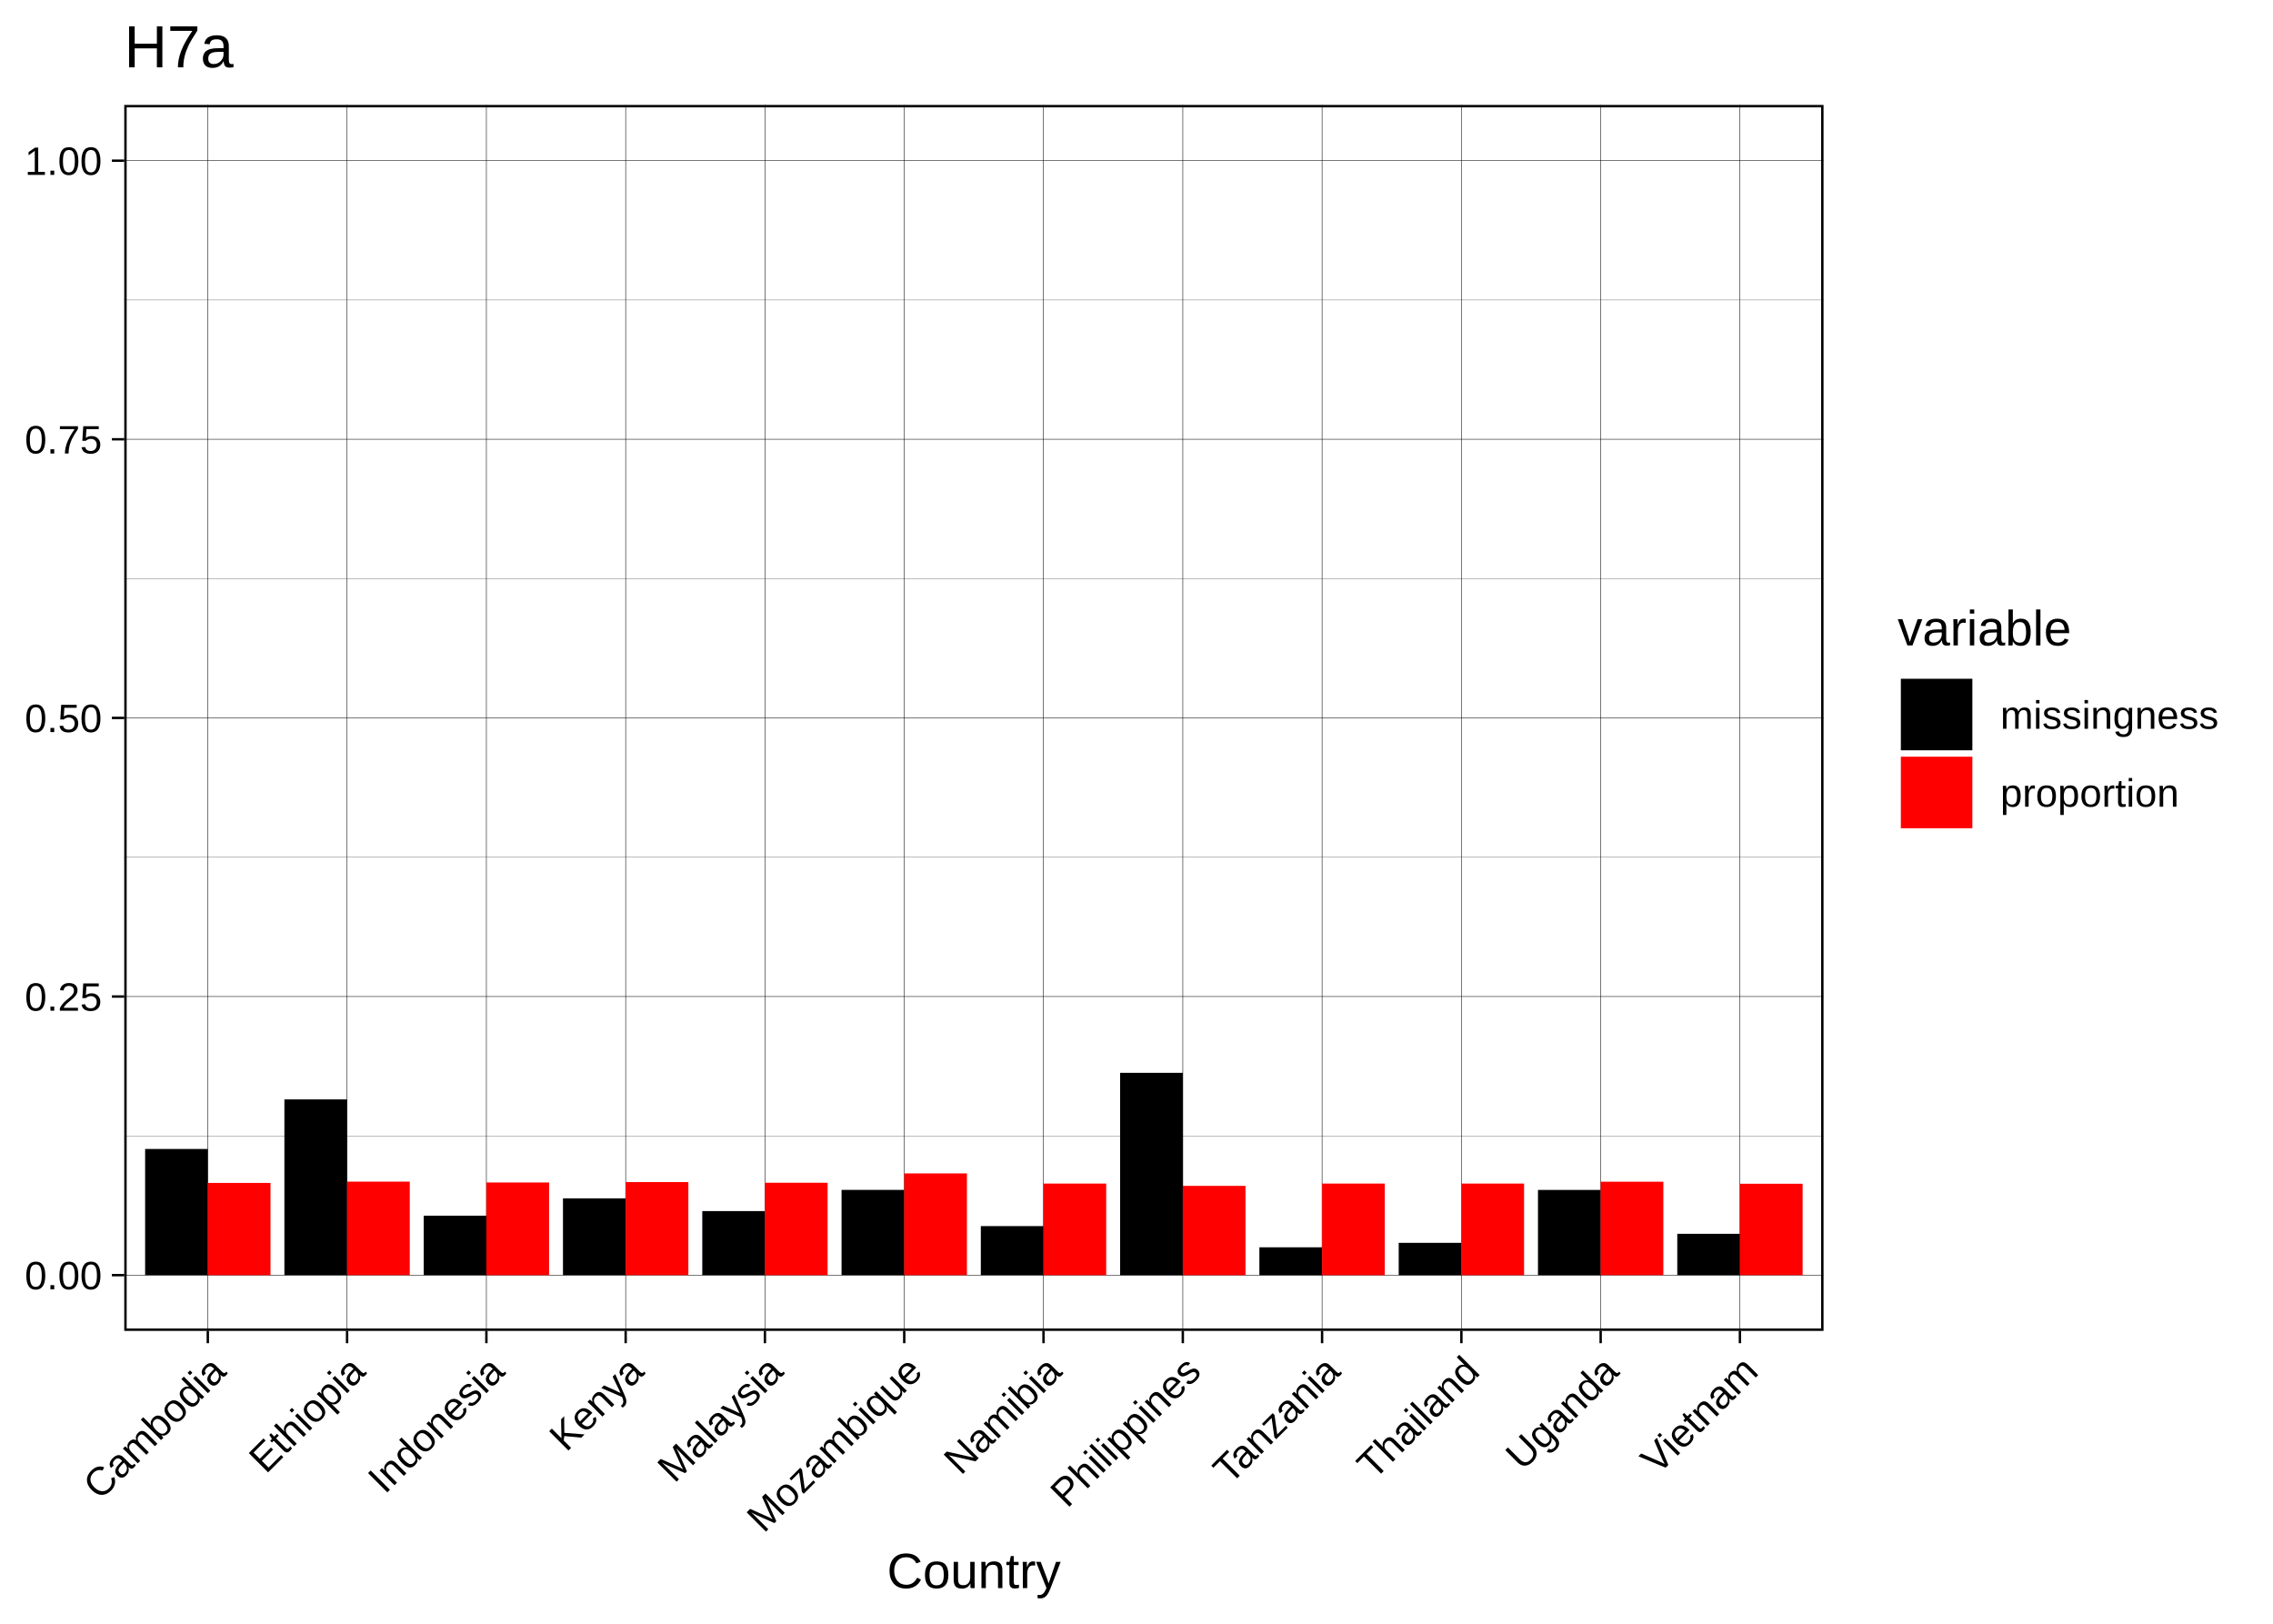
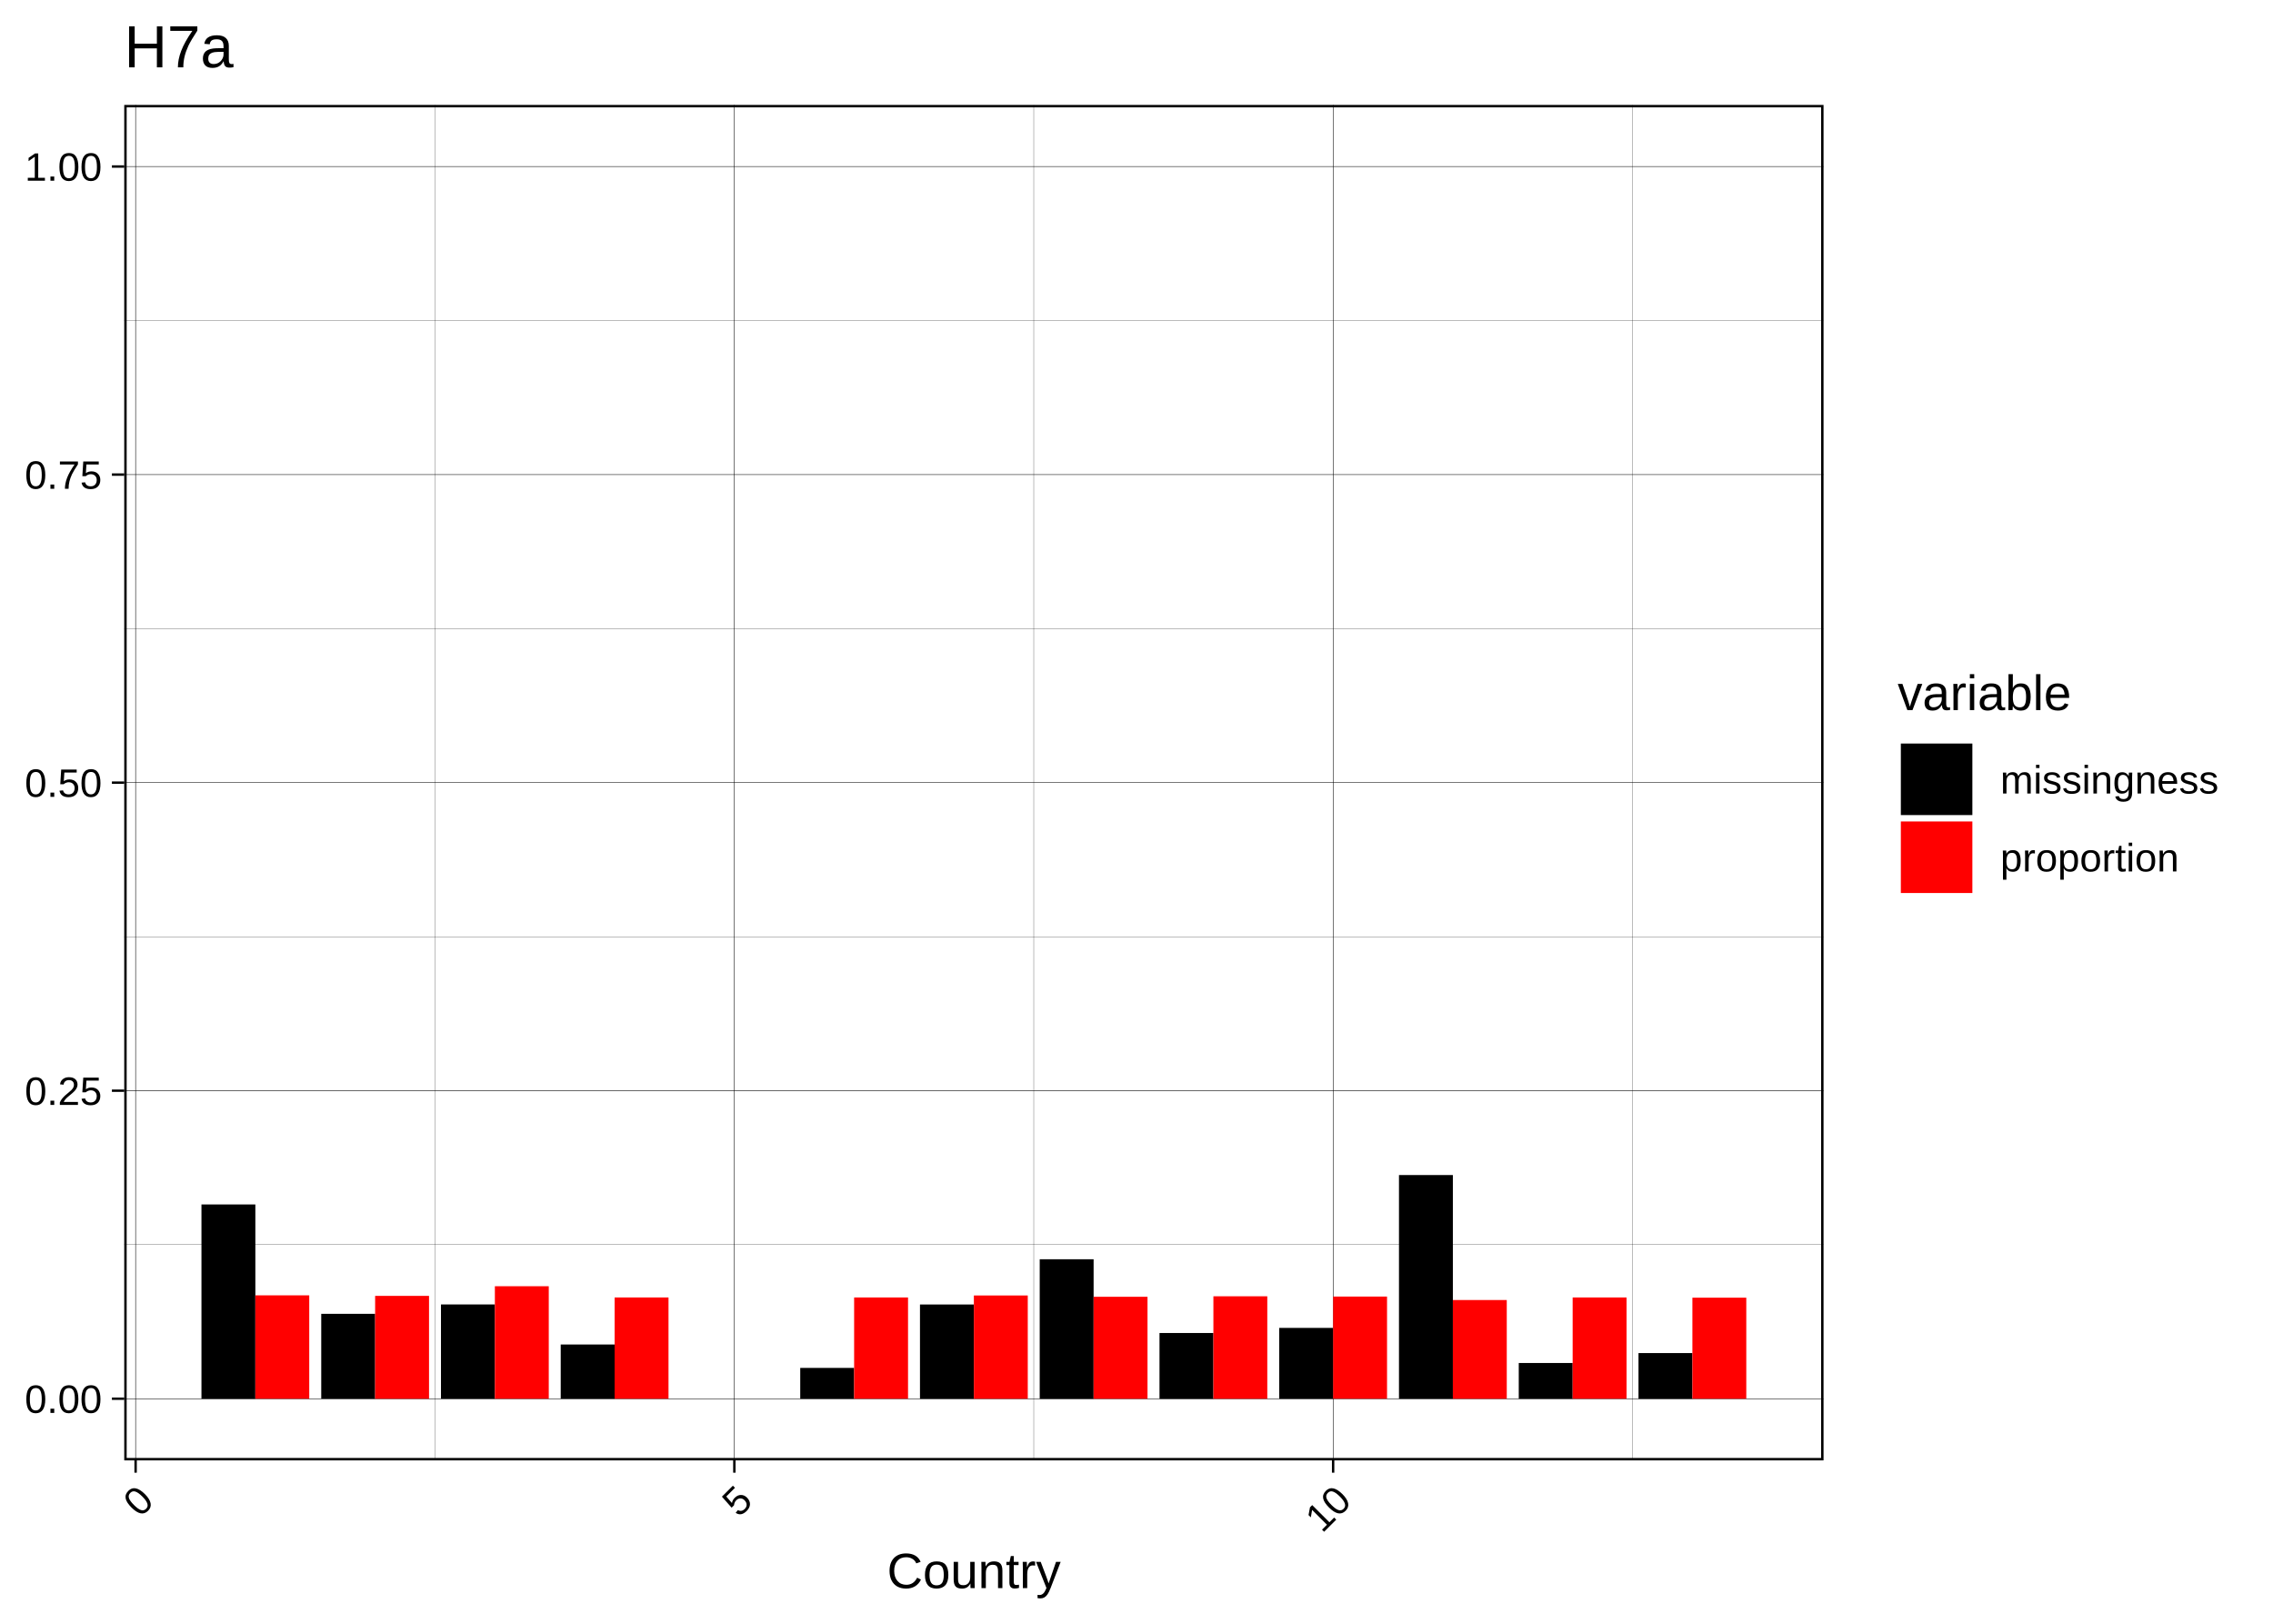
<svg xmlns="http://www.w3.org/2000/svg" class="svglite" width="504.00pt" height="360.00pt" viewBox="0 0 504.00 360.00">
  <defs>
    <style type="text/css">
    .svglite line, .svglite polyline, .svglite polygon, .svglite path, .svglite rect, .svglite circle {
      fill: none;
      stroke: #000000;
      stroke-linecap: round;
      stroke-linejoin: round;
      stroke-miterlimit: 10.00;
    }
    .svglite text {
      white-space: pre;
    }
  </style>
  </defs>
  <rect width="100%" height="100%" style="stroke: none; fill: #FFFFFF;" />
  <defs>
    <clipPath id="cpMC4wMHw1MDQuMDB8MC4wMHwzNjAuMDA=">
      <rect x="0.00" y="0.00" width="504.00" height="360.00" />
    </clipPath>
  </defs>
  <g clip-path="url(#cpMC4wMHw1MDQuMDB8MC4wMHwzNjAuMDA=)">
    <rect x="0" y="0.00" width="504.00" height="360.00" style="stroke-width: 1.07; stroke: #FFFFFF; fill: #FFFFFF;" />
  </g>
  <defs>
-     <clipPath id="cpMjcuNTV8NDA0LjMzfDIzLjI3fDI5NS4wNw==">
-       <rect x="27.55" y="23.27" width="376.79" height="271.80" />
+     <clipPath id="cpMjcuNTV8NDA0LjMzfDIzLjI3fDMyMy43Nw==">
+       <rect x="27.55" y="23.27" width="376.79" height="300.51" />
    </clipPath>
  </defs>
-   <g clip-path="url(#cpMjcuNTV8NDA0LjMzfDIzLjI3fDI5NS4wNw==)">
-     <rect x="27.55" y="23.27" width="376.79" height="271.80" style="stroke-width: 1.07; stroke: none; fill: #FFFFFF;" />
-     <polyline points="27.55,251.83 404.33,251.83 " style="stroke-width: 0.053; stroke-linecap: butt;" />
-     <polyline points="27.55,190.05 404.33,190.05 " style="stroke-width: 0.053; stroke-linecap: butt;" />
-     <polyline points="27.55,128.28 404.33,128.28 " style="stroke-width: 0.053; stroke-linecap: butt;" />
-     <polyline points="27.55,66.51 404.33,66.51 " style="stroke-width: 0.053; stroke-linecap: butt;" />
-     <polyline points="27.55,282.71 404.33,282.71 " style="stroke-width: 0.11; stroke-linecap: butt;" />
-     <polyline points="27.55,220.94 404.33,220.94 " style="stroke-width: 0.11; stroke-linecap: butt;" />
-     <polyline points="27.55,159.17 404.33,159.17 " style="stroke-width: 0.11; stroke-linecap: butt;" />
-     <polyline points="27.55,97.39 404.33,97.39 " style="stroke-width: 0.11; stroke-linecap: butt;" />
-     <polyline points="27.55,35.62 404.33,35.62 " style="stroke-width: 0.11; stroke-linecap: butt;" />
-     <polyline points="46.08,295.07 46.08,23.27 " style="stroke-width: 0.11; stroke-linecap: butt;" />
-     <polyline points="76.96,295.07 76.96,23.27 " style="stroke-width: 0.11; stroke-linecap: butt;" />
-     <polyline points="107.85,295.07 107.85,23.27 " style="stroke-width: 0.11; stroke-linecap: butt;" />
-     <polyline points="138.73,295.07 138.73,23.27 " style="stroke-width: 0.11; stroke-linecap: butt;" />
-     <polyline points="169.61,295.07 169.61,23.27 " style="stroke-width: 0.11; stroke-linecap: butt;" />
-     <polyline points="200.50,295.07 200.50,23.27 " style="stroke-width: 0.11; stroke-linecap: butt;" />
-     <polyline points="231.38,295.07 231.38,23.27 " style="stroke-width: 0.11; stroke-linecap: butt;" />
-     <polyline points="262.27,295.07 262.27,23.27 " style="stroke-width: 0.11; stroke-linecap: butt;" />
-     <polyline points="293.15,295.07 293.15,23.27 " style="stroke-width: 0.11; stroke-linecap: butt;" />
-     <polyline points="324.04,295.07 324.04,23.27 " style="stroke-width: 0.11; stroke-linecap: butt;" />
-     <polyline points="354.92,295.07 354.92,23.27 " style="stroke-width: 0.11; stroke-linecap: butt;" />
-     <polyline points="385.80,295.07 385.80,23.27 " style="stroke-width: 0.11; stroke-linecap: butt;" />
-     <rect x="63.06" y="243.75" width="13.90" height="38.96" style="stroke-width: 1.07; stroke: none; stroke-linecap: butt; stroke-linejoin: miter; fill: #000000;" />
-     <rect x="124.83" y="265.69" width="13.90" height="17.02" style="stroke-width: 1.07; stroke: none; stroke-linecap: butt; stroke-linejoin: miter; fill: #000000;" />
-     <rect x="186.60" y="263.81" width="13.90" height="18.90" style="stroke-width: 1.07; stroke: none; stroke-linecap: butt; stroke-linejoin: miter; fill: #000000;" />
-     <rect x="217.48" y="271.84" width="13.90" height="10.87" style="stroke-width: 1.07; stroke: none; stroke-linecap: butt; stroke-linejoin: miter; fill: #000000;" />
-     <rect x="279.25" y="276.54" width="13.90" height="6.18" style="stroke-width: 1.07; stroke: none; stroke-linecap: butt; stroke-linejoin: miter; fill: #000000;" />
-     <rect x="341.02" y="263.82" width="13.90" height="18.90" style="stroke-width: 1.07; stroke: none; stroke-linecap: butt; stroke-linejoin: miter; fill: #000000;" />
-     <rect x="32.18" y="254.74" width="13.90" height="27.97" style="stroke-width: 1.07; stroke: none; stroke-linecap: butt; stroke-linejoin: miter; fill: #000000;" />
-     <rect x="93.95" y="269.53" width="13.90" height="13.18" style="stroke-width: 1.07; stroke: none; stroke-linecap: butt; stroke-linejoin: miter; fill: #000000;" />
-     <rect x="155.72" y="268.51" width="13.90" height="14.20" style="stroke-width: 1.07; stroke: none; stroke-linecap: butt; stroke-linejoin: miter; fill: #000000;" />
-     <rect x="248.37" y="237.86" width="13.90" height="44.86" style="stroke-width: 1.07; stroke: none; stroke-linecap: butt; stroke-linejoin: miter; fill: #000000;" />
-     <rect x="310.14" y="275.55" width="13.90" height="7.17" style="stroke-width: 1.07; stroke: none; stroke-linecap: butt; stroke-linejoin: miter; fill: #000000;" />
-     <rect x="371.91" y="273.55" width="13.90" height="9.16" style="stroke-width: 1.07; stroke: none; stroke-linecap: butt; stroke-linejoin: miter; fill: #000000;" />
-     <rect x="76.96" y="261.98" width="13.90" height="20.73" style="stroke-width: 1.07; stroke: none; stroke-linecap: butt; stroke-linejoin: miter; fill: #FF0000;" />
-     <rect x="138.73" y="262.08" width="13.90" height="20.63" style="stroke-width: 1.07; stroke: none; stroke-linecap: butt; stroke-linejoin: miter; fill: #FF0000;" />
-     <rect x="200.50" y="260.16" width="13.90" height="22.56" style="stroke-width: 1.07; stroke: none; stroke-linecap: butt; stroke-linejoin: miter; fill: #FF0000;" />
-     <rect x="231.38" y="262.41" width="13.90" height="20.31" style="stroke-width: 1.07; stroke: none; stroke-linecap: butt; stroke-linejoin: miter; fill: #FF0000;" />
-     <rect x="293.15" y="262.41" width="13.90" height="20.31" style="stroke-width: 1.07; stroke: none; stroke-linecap: butt; stroke-linejoin: miter; fill: #FF0000;" />
-     <rect x="354.92" y="262.00" width="13.90" height="20.71" style="stroke-width: 1.07; stroke: none; stroke-linecap: butt; stroke-linejoin: miter; fill: #FF0000;" />
-     <rect x="46.08" y="262.27" width="13.90" height="20.45" style="stroke-width: 1.07; stroke: none; stroke-linecap: butt; stroke-linejoin: miter; fill: #FF0000;" />
-     <rect x="107.85" y="262.17" width="13.90" height="20.55" style="stroke-width: 1.07; stroke: none; stroke-linecap: butt; stroke-linejoin: miter; fill: #FF0000;" />
-     <rect x="169.61" y="262.23" width="13.90" height="20.49" style="stroke-width: 1.07; stroke: none; stroke-linecap: butt; stroke-linejoin: miter; fill: #FF0000;" />
-     <rect x="262.27" y="262.92" width="13.90" height="19.80" style="stroke-width: 1.07; stroke: none; stroke-linecap: butt; stroke-linejoin: miter; fill: #FF0000;" />
-     <rect x="324.04" y="262.41" width="13.90" height="20.31" style="stroke-width: 1.07; stroke: none; stroke-linecap: butt; stroke-linejoin: miter; fill: #FF0000;" />
-     <rect x="385.80" y="262.45" width="13.90" height="20.26" style="stroke-width: 1.07; stroke: none; stroke-linecap: butt; stroke-linejoin: miter; fill: #FF0000;" />
-     <rect x="27.55" y="23.27" width="376.79" height="271.80" style="stroke-width: 1.07;" />
+   <g clip-path="url(#cpMjcuNTV8NDA0LjMzfDIzLjI3fDMyMy43Nw==)">
+     <rect x="27.55" y="23.27" width="376.79" height="300.51" style="stroke-width: 1.07; stroke: none; fill: #FFFFFF;" />
+     <polyline points="27.55,275.97 404.33,275.97 " style="stroke-width: 0.053; stroke-linecap: butt;" />
+     <polyline points="27.55,207.67 404.33,207.67 " style="stroke-width: 0.053; stroke-linecap: butt;" />
+     <polyline points="27.55,139.37 404.33,139.37 " style="stroke-width: 0.053; stroke-linecap: butt;" />
+     <polyline points="27.55,71.07 404.33,71.07 " style="stroke-width: 0.053; stroke-linecap: butt;" />
+     <polyline points="96.45,323.77 96.45,23.27 " style="stroke-width: 0.053; stroke-linecap: butt;" />
+     <polyline points="229.22,323.77 229.22,23.27 " style="stroke-width: 0.053; stroke-linecap: butt;" />
+     <polyline points="361.98,323.77 361.98,23.27 " style="stroke-width: 0.053; stroke-linecap: butt;" />
+     <polyline points="27.55,310.11 404.33,310.11 " style="stroke-width: 0.11; stroke-linecap: butt;" />
+     <polyline points="27.55,241.82 404.33,241.82 " style="stroke-width: 0.11; stroke-linecap: butt;" />
+     <polyline points="27.55,173.52 404.33,173.52 " style="stroke-width: 0.11; stroke-linecap: butt;" />
+     <polyline points="27.55,105.22 404.33,105.22 " style="stroke-width: 0.11; stroke-linecap: butt;" />
+     <polyline points="27.55,36.92 404.33,36.92 " style="stroke-width: 0.11; stroke-linecap: butt;" />
+     <polyline points="30.07,323.77 30.07,23.27 " style="stroke-width: 0.11; stroke-linecap: butt;" />
+     <polyline points="162.83,323.77 162.83,23.27 " style="stroke-width: 0.11; stroke-linecap: butt;" />
+     <polyline points="295.60,323.77 295.60,23.27 " style="stroke-width: 0.11; stroke-linecap: butt;" />
+     <rect x="44.67" y="267.04" width="11.95" height="43.08" style="stroke-width: 1.07; stroke: none; stroke-linecap: butt; stroke-linejoin: miter; fill: #000000;" />
+     <rect x="71.23" y="291.29" width="11.95" height="18.82" style="stroke-width: 1.07; stroke: none; stroke-linecap: butt; stroke-linejoin: miter; fill: #000000;" />
+     <rect x="97.78" y="289.21" width="11.95" height="20.90" style="stroke-width: 1.07; stroke: none; stroke-linecap: butt; stroke-linejoin: miter; fill: #000000;" />
+     <rect x="124.33" y="298.09" width="11.95" height="12.02" style="stroke-width: 1.07; stroke: none; stroke-linecap: butt; stroke-linejoin: miter; fill: #000000;" />
+     <rect x="177.44" y="303.28" width="11.95" height="6.83" style="stroke-width: 1.07; stroke: none; stroke-linecap: butt; stroke-linejoin: miter; fill: #000000;" />
+     <rect x="203.99" y="289.22" width="11.95" height="20.89" style="stroke-width: 1.07; stroke: none; stroke-linecap: butt; stroke-linejoin: miter; fill: #000000;" />
+     <rect x="230.54" y="279.19" width="11.95" height="30.93" style="stroke-width: 1.07; stroke: none; stroke-linecap: butt; stroke-linejoin: miter; fill: #000000;" />
+     <rect x="257.10" y="295.54" width="11.95" height="14.58" style="stroke-width: 1.07; stroke: none; stroke-linecap: butt; stroke-linejoin: miter; fill: #000000;" />
+     <rect x="283.65" y="294.41" width="11.95" height="15.70" style="stroke-width: 1.07; stroke: none; stroke-linecap: butt; stroke-linejoin: miter; fill: #000000;" />
+     <rect x="310.20" y="260.52" width="11.95" height="49.59" style="stroke-width: 1.07; stroke: none; stroke-linecap: butt; stroke-linejoin: miter; fill: #000000;" />
+     <rect x="336.76" y="302.19" width="11.95" height="7.92" style="stroke-width: 1.07; stroke: none; stroke-linecap: butt; stroke-linejoin: miter; fill: #000000;" />
+     <rect x="363.31" y="299.99" width="11.95" height="10.13" style="stroke-width: 1.07; stroke: none; stroke-linecap: butt; stroke-linejoin: miter; fill: #000000;" />
+     <rect x="56.62" y="287.19" width="11.95" height="22.92" style="stroke-width: 1.07; stroke: none; stroke-linecap: butt; stroke-linejoin: miter; fill: #FF0000;" />
+     <rect x="83.18" y="287.31" width="11.95" height="22.81" style="stroke-width: 1.07; stroke: none; stroke-linecap: butt; stroke-linejoin: miter; fill: #FF0000;" />
+     <rect x="109.73" y="285.17" width="11.95" height="24.94" style="stroke-width: 1.07; stroke: none; stroke-linecap: butt; stroke-linejoin: miter; fill: #FF0000;" />
+     <rect x="136.28" y="287.66" width="11.95" height="22.45" style="stroke-width: 1.07; stroke: none; stroke-linecap: butt; stroke-linejoin: miter; fill: #FF0000;" />
+     <rect x="189.39" y="287.66" width="11.95" height="22.45" style="stroke-width: 1.07; stroke: none; stroke-linecap: butt; stroke-linejoin: miter; fill: #FF0000;" />
+     <rect x="215.94" y="287.22" width="11.95" height="22.90" style="stroke-width: 1.07; stroke: none; stroke-linecap: butt; stroke-linejoin: miter; fill: #FF0000;" />
+     <rect x="242.49" y="287.51" width="11.95" height="22.61" style="stroke-width: 1.07; stroke: none; stroke-linecap: butt; stroke-linejoin: miter; fill: #FF0000;" />
+     <rect x="269.05" y="287.40" width="11.95" height="22.72" style="stroke-width: 1.07; stroke: none; stroke-linecap: butt; stroke-linejoin: miter; fill: #FF0000;" />
+     <rect x="295.60" y="287.46" width="11.95" height="22.65" style="stroke-width: 1.07; stroke: none; stroke-linecap: butt; stroke-linejoin: miter; fill: #FF0000;" />
+     <rect x="322.15" y="288.23" width="11.95" height="21.89" style="stroke-width: 1.07; stroke: none; stroke-linecap: butt; stroke-linejoin: miter; fill: #FF0000;" />
+     <rect x="348.71" y="287.66" width="11.95" height="22.45" style="stroke-width: 1.07; stroke: none; stroke-linecap: butt; stroke-linejoin: miter; fill: #FF0000;" />
+     <rect x="375.26" y="287.71" width="11.95" height="22.40" style="stroke-width: 1.07; stroke: none; stroke-linecap: butt; stroke-linejoin: miter; fill: #FF0000;" />
+     <rect x="27.55" y="23.27" width="376.79" height="300.51" style="stroke-width: 1.07;" />
  </g>
  <g clip-path="url(#cpMC4wMHw1MDQuMDB8MC4wMHwzNjAuMDA=)">
-     <text x="22.62" y="285.86" text-anchor="end" style="font-size: 8.80px; font-family: &quot;Arial&quot;;" textLength="17.14px" lengthAdjust="spacingAndGlyphs">0.00</text>
-     <text x="22.62" y="224.09" text-anchor="end" style="font-size: 8.80px; font-family: &quot;Arial&quot;;" textLength="17.14px" lengthAdjust="spacingAndGlyphs">0.25</text>
-     <text x="22.62" y="162.32" text-anchor="end" style="font-size: 8.80px; font-family: &quot;Arial&quot;;" textLength="17.14px" lengthAdjust="spacingAndGlyphs">0.50</text>
-     <text x="22.62" y="100.54" text-anchor="end" style="font-size: 8.80px; font-family: &quot;Arial&quot;;" textLength="17.14px" lengthAdjust="spacingAndGlyphs">0.75</text>
-     <text x="22.62" y="38.77" text-anchor="end" style="font-size: 8.80px; font-family: &quot;Arial&quot;;" textLength="17.14px" lengthAdjust="spacingAndGlyphs">1.00</text>
-     <polyline points="24.81,282.71 27.55,282.71 " style="stroke-width: 0.53; stroke-linecap: butt;" />
-     <polyline points="24.81,220.94 27.55,220.94 " style="stroke-width: 0.53; stroke-linecap: butt;" />
-     <polyline points="24.81,159.17 27.55,159.17 " style="stroke-width: 0.53; stroke-linecap: butt;" />
-     <polyline points="24.81,97.39 27.55,97.39 " style="stroke-width: 0.53; stroke-linecap: butt;" />
-     <polyline points="24.81,35.62 27.55,35.62 " style="stroke-width: 0.53; stroke-linecap: butt;" />
-     <polyline points="46.08,297.81 46.08,295.07 " style="stroke-width: 0.53; stroke-linecap: butt;" />
-     <polyline points="76.96,297.81 76.96,295.07 " style="stroke-width: 0.53; stroke-linecap: butt;" />
-     <polyline points="107.85,297.81 107.85,295.07 " style="stroke-width: 0.53; stroke-linecap: butt;" />
-     <polyline points="138.73,297.81 138.73,295.07 " style="stroke-width: 0.53; stroke-linecap: butt;" />
-     <polyline points="169.61,297.81 169.61,295.07 " style="stroke-width: 0.53; stroke-linecap: butt;" />
-     <polyline points="200.50,297.81 200.50,295.07 " style="stroke-width: 0.53; stroke-linecap: butt;" />
-     <polyline points="231.38,297.81 231.38,295.07 " style="stroke-width: 0.53; stroke-linecap: butt;" />
-     <polyline points="262.27,297.81 262.27,295.07 " style="stroke-width: 0.53; stroke-linecap: butt;" />
-     <polyline points="293.15,297.81 293.15,295.07 " style="stroke-width: 0.53; stroke-linecap: butt;" />
-     <polyline points="324.04,297.81 324.04,295.07 " style="stroke-width: 0.53; stroke-linecap: butt;" />
-     <polyline points="354.92,297.81 354.92,295.07 " style="stroke-width: 0.53; stroke-linecap: butt;" />
-     <polyline points="385.80,297.81 385.80,295.07 " style="stroke-width: 0.53; stroke-linecap: butt;" />
-     <text transform="translate(50.53,304.46) rotate(-45)" text-anchor="end" style="font-size: 8.80px; font-family: &quot;Arial&quot;;" textLength="40.11px" lengthAdjust="spacingAndGlyphs">Cambodia</text>
-     <text transform="translate(81.42,304.46) rotate(-45)" text-anchor="end" style="font-size: 8.80px; font-family: &quot;Arial&quot;;" textLength="31.80px" lengthAdjust="spacingAndGlyphs">Ethiopia</text>
-     <text transform="translate(112.30,304.46) rotate(-45)" text-anchor="end" style="font-size: 8.80px; font-family: &quot;Arial&quot;;" textLength="38.17px" lengthAdjust="spacingAndGlyphs">Indonesia</text>
-     <text transform="translate(143.18,304.46) rotate(-45)" text-anchor="end" style="font-size: 8.80px; font-family: &quot;Arial&quot;;" textLength="24.96px" lengthAdjust="spacingAndGlyphs">Kenya</text>
-     <text transform="translate(174.07,304.46) rotate(-45)" text-anchor="end" style="font-size: 8.80px; font-family: &quot;Arial&quot;;" textLength="34.72px" lengthAdjust="spacingAndGlyphs">Malaysia</text>
-     <text transform="translate(204.95,304.46) rotate(-45)" text-anchor="end" style="font-size: 8.80px; font-family: &quot;Arial&quot;;" textLength="50.39px" lengthAdjust="spacingAndGlyphs">Mozambique</text>
-     <text transform="translate(235.84,304.46) rotate(-45)" text-anchor="end" style="font-size: 8.80px; font-family: &quot;Arial&quot;;" textLength="32.27px" lengthAdjust="spacingAndGlyphs">Namibia</text>
-     <text transform="translate(266.72,304.46) rotate(-45)" text-anchor="end" style="font-size: 8.80px; font-family: &quot;Arial&quot;;" textLength="42.55px" lengthAdjust="spacingAndGlyphs">Philippines</text>
-     <text transform="translate(297.61,304.46) rotate(-45)" text-anchor="end" style="font-size: 8.80px; font-family: &quot;Arial&quot;;" textLength="35.23px" lengthAdjust="spacingAndGlyphs">Tanzania</text>
-     <text transform="translate(328.49,304.46) rotate(-45)" text-anchor="end" style="font-size: 8.80px; font-family: &quot;Arial&quot;;" textLength="33.75px" lengthAdjust="spacingAndGlyphs">Thailand</text>
-     <text transform="translate(359.37,304.46) rotate(-45)" text-anchor="end" style="font-size: 8.80px; font-family: &quot;Arial&quot;;" textLength="30.83px" lengthAdjust="spacingAndGlyphs">Uganda</text>
-     <text transform="translate(390.26,304.46) rotate(-45)" text-anchor="end" style="font-size: 8.80px; font-family: &quot;Arial&quot;;" textLength="32.13px" lengthAdjust="spacingAndGlyphs">Vietnam</text>
+     <text x="22.62" y="313.26" text-anchor="end" style="font-size: 8.80px; font-family: &quot;Arial&quot;;" textLength="17.14px" lengthAdjust="spacingAndGlyphs">0.00</text>
+     <text x="22.62" y="244.97" text-anchor="end" style="font-size: 8.80px; font-family: &quot;Arial&quot;;" textLength="17.14px" lengthAdjust="spacingAndGlyphs">0.25</text>
+     <text x="22.62" y="176.67" text-anchor="end" style="font-size: 8.80px; font-family: &quot;Arial&quot;;" textLength="17.14px" lengthAdjust="spacingAndGlyphs">0.50</text>
+     <text x="22.62" y="108.37" text-anchor="end" style="font-size: 8.80px; font-family: &quot;Arial&quot;;" textLength="17.14px" lengthAdjust="spacingAndGlyphs">0.75</text>
+     <text x="22.62" y="40.07" text-anchor="end" style="font-size: 8.80px; font-family: &quot;Arial&quot;;" textLength="17.14px" lengthAdjust="spacingAndGlyphs">1.00</text>
+     <polyline points="24.81,310.11 27.55,310.11 " style="stroke-width: 0.53; stroke-linecap: butt;" />
+     <polyline points="24.81,241.82 27.55,241.82 " style="stroke-width: 0.53; stroke-linecap: butt;" />
+     <polyline points="24.81,173.52 27.55,173.52 " style="stroke-width: 0.53; stroke-linecap: butt;" />
+     <polyline points="24.81,105.22 27.55,105.22 " style="stroke-width: 0.53; stroke-linecap: butt;" />
+     <polyline points="24.81,36.92 27.55,36.92 " style="stroke-width: 0.53; stroke-linecap: butt;" />
+     <polyline points="30.07,326.51 30.07,323.77 " style="stroke-width: 0.53; stroke-linecap: butt;" />
+     <polyline points="162.83,326.51 162.83,323.77 " style="stroke-width: 0.53; stroke-linecap: butt;" />
+     <polyline points="295.60,326.51 295.60,323.77 " style="stroke-width: 0.53; stroke-linecap: butt;" />
+     <text transform="translate(34.52,333.16) rotate(-45)" text-anchor="end" style="font-size: 8.80px; font-family: &quot;Arial&quot;;" textLength="4.90px" lengthAdjust="spacingAndGlyphs">0</text>
+     <text transform="translate(167.29,333.16) rotate(-45)" text-anchor="end" style="font-size: 8.80px; font-family: &quot;Arial&quot;;" textLength="4.90px" lengthAdjust="spacingAndGlyphs">5</text>
+     <text transform="translate(300.05,333.16) rotate(-45)" text-anchor="end" style="font-size: 8.80px; font-family: &quot;Arial&quot;;" textLength="9.79px" lengthAdjust="spacingAndGlyphs">10</text>
    <text x="215.94" y="352.10" text-anchor="middle" style="font-size: 11.00px; font-family: &quot;Arial&quot;;" textLength="38.53px" lengthAdjust="spacingAndGlyphs">Country</text>
-     <rect x="415.29" y="128.51" width="83.23" height="61.32" style="stroke-width: 1.07; stroke: none; fill: #FFFFFF;" />
-     <text x="420.77" y="143.09" style="font-size: 11.00px; font-family: &quot;Arial&quot;;" textLength="38.53px" lengthAdjust="spacingAndGlyphs">variable</text>
-     <rect x="420.77" y="149.79" width="17.28" height="17.28" style="stroke-width: 1.07; stroke: none; fill: #FFFFFF;" />
-     <rect x="421.48" y="150.49" width="15.86" height="15.86" style="stroke-width: 1.07; stroke: none; stroke-linecap: butt; stroke-linejoin: miter; fill: #000000;" />
-     <rect x="420.77" y="167.07" width="17.28" height="17.28" style="stroke-width: 1.07; stroke: none; fill: #FFFFFF;" />
-     <rect x="421.48" y="167.77" width="15.86" height="15.86" style="stroke-width: 1.07; stroke: none; stroke-linecap: butt; stroke-linejoin: miter; fill: #FF0000;" />
-     <text x="443.53" y="161.58" style="font-size: 8.80px; font-family: &quot;Arial&quot;;" textLength="48.41px" lengthAdjust="spacingAndGlyphs">missingness</text>
-     <text x="443.53" y="178.86" style="font-size: 8.80px; font-family: &quot;Arial&quot;;" textLength="39.64px" lengthAdjust="spacingAndGlyphs">proportion</text>
+     <rect x="415.29" y="142.86" width="83.23" height="61.32" style="stroke-width: 1.07; stroke: none; fill: #FFFFFF;" />
+     <text x="420.77" y="157.44" style="font-size: 11.00px; font-family: &quot;Arial&quot;;" textLength="38.53px" lengthAdjust="spacingAndGlyphs">variable</text>
+     <rect x="420.77" y="164.14" width="17.28" height="17.28" style="stroke-width: 1.07; stroke: none; fill: #FFFFFF;" />
+     <rect x="421.48" y="164.85" width="15.86" height="15.86" style="stroke-width: 1.07; stroke: none; stroke-linecap: butt; stroke-linejoin: miter; fill: #000000;" />
+     <rect x="420.77" y="181.42" width="17.28" height="17.28" style="stroke-width: 1.07; stroke: none; fill: #FFFFFF;" />
+     <rect x="421.48" y="182.13" width="15.86" height="15.86" style="stroke-width: 1.07; stroke: none; stroke-linecap: butt; stroke-linejoin: miter; fill: #FF0000;" />
+     <text x="443.53" y="175.93" style="font-size: 8.80px; font-family: &quot;Arial&quot;;" textLength="48.41px" lengthAdjust="spacingAndGlyphs">missingness</text>
+     <text x="443.53" y="193.21" style="font-size: 8.80px; font-family: &quot;Arial&quot;;" textLength="39.64px" lengthAdjust="spacingAndGlyphs">proportion</text>
    <text x="27.55" y="14.93" style="font-size: 13.20px; font-family: &quot;Arial&quot;;" textLength="24.20px" lengthAdjust="spacingAndGlyphs">H7a</text>
  </g>
</svg>
